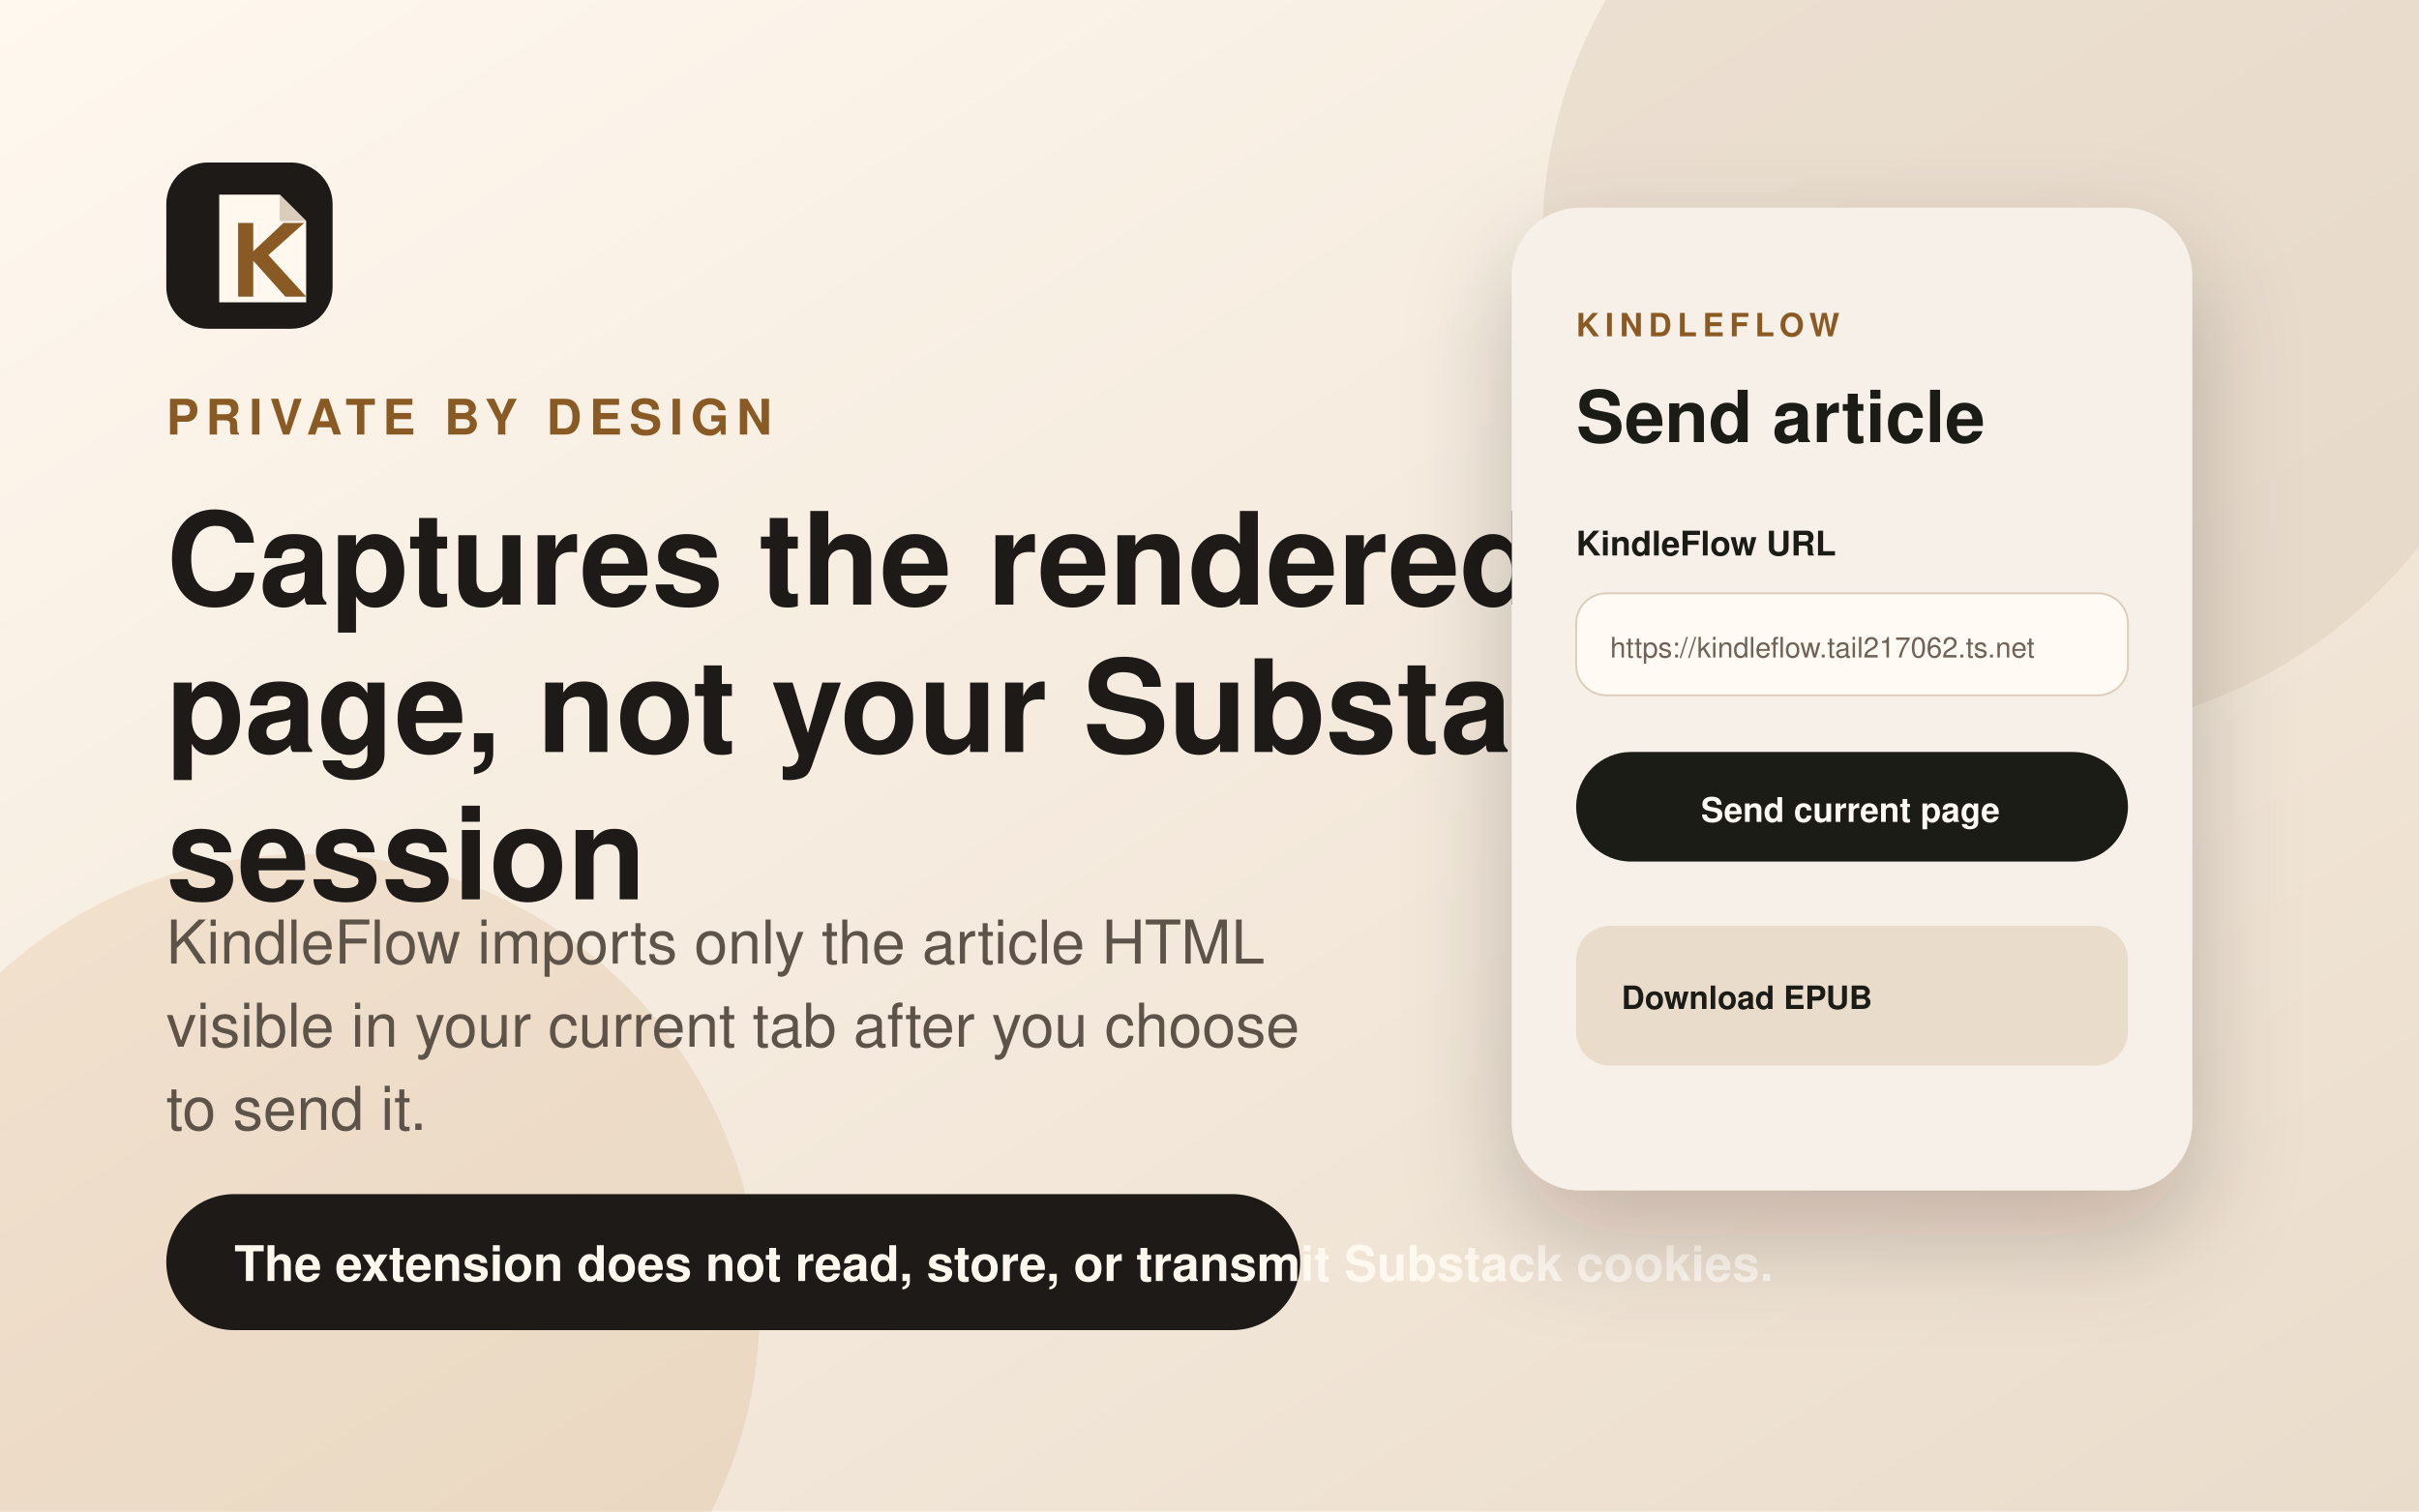
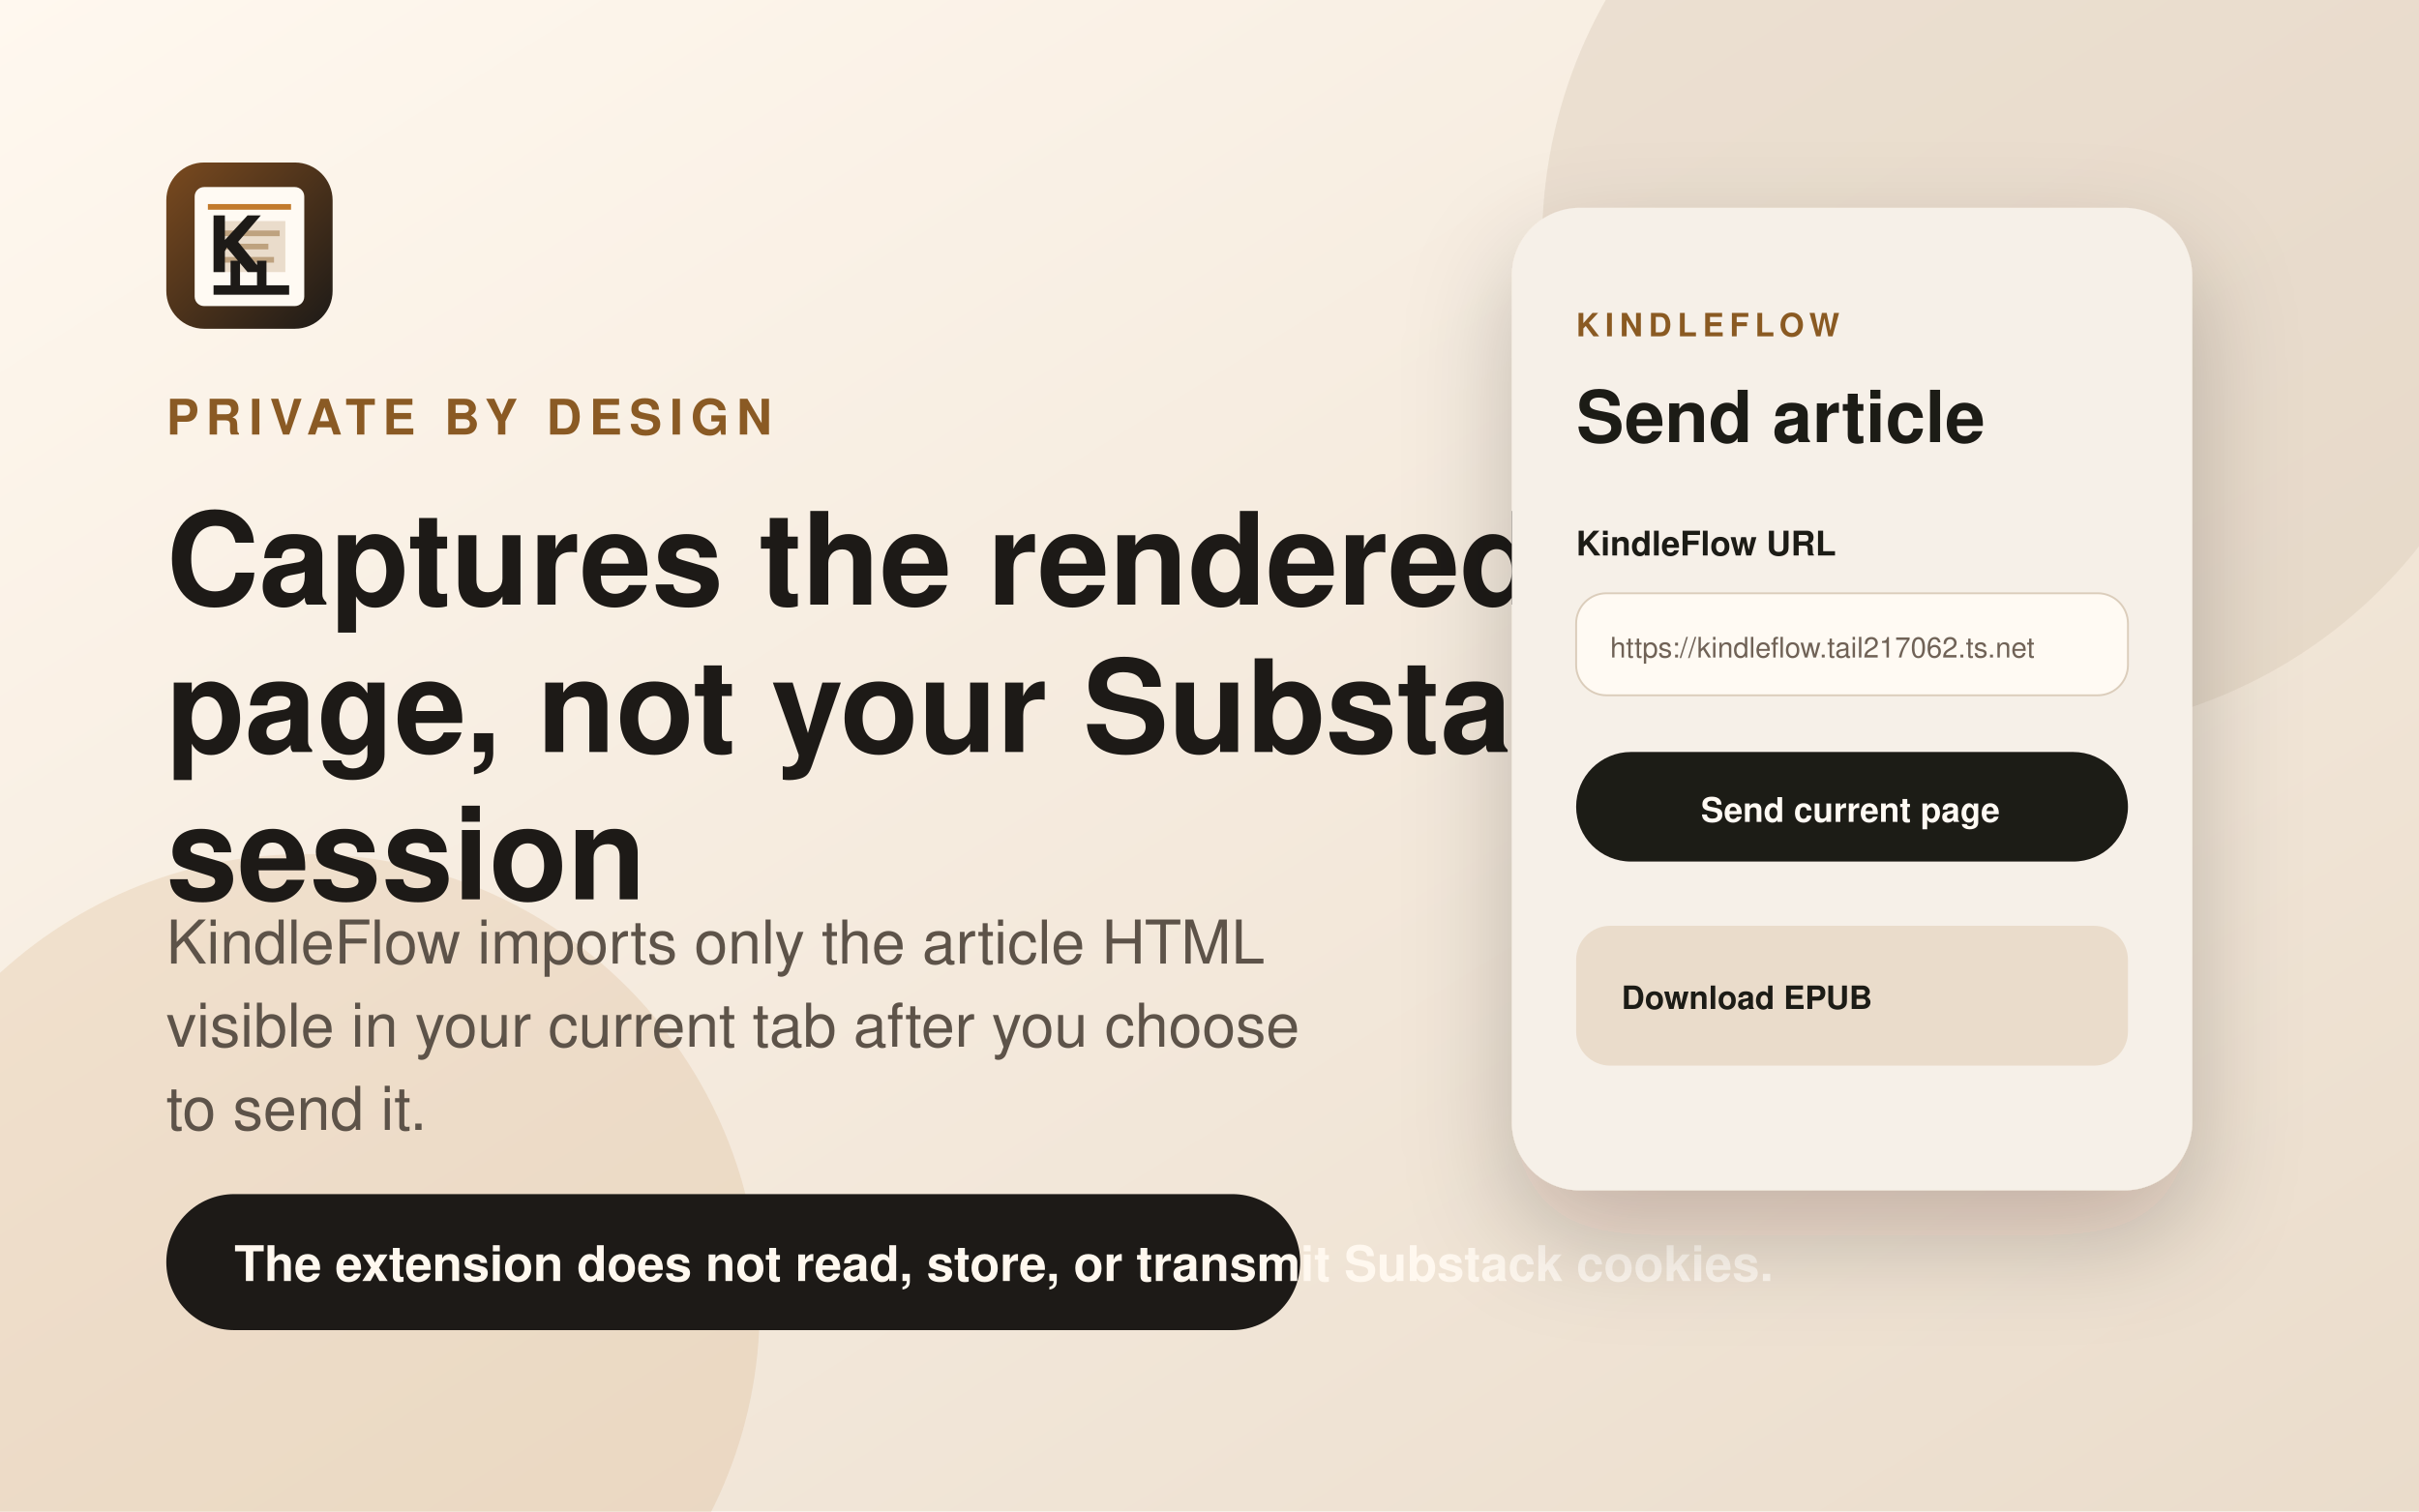
<svg xmlns="http://www.w3.org/2000/svg" width="1280" height="800" viewBox="0 0 1280 800">
  <defs>
    <linearGradient id="bg" x1="0" x2="1" y1="0" y2="1">
      <stop stop-color="#fff8ef" />
      <stop offset="1" stop-color="#eadccb" />
    </linearGradient>
    <filter id="shadow" x="-20%" y="-20%" width="140%" height="140%">
      <feDropShadow dx="0" dy="24" stdDeviation="28" flood-color="#1d1a17" flood-opacity=".22" />
    </filter>
+     <linearGradient id="logoBg" x1="0" x2="1" y1="0" y2="1">
+       <stop offset="0" stop-color="#7a4a1f" />
+       <stop offset="1" stop-color="#1d1a17" />
+     </linearGradient>
  </defs>
  <rect width="1280" height="800" fill="url(#bg)" />
  <circle cx="1076" cy="128" r="260" fill="#dbcdbb" opacity=".45" />
  <circle cx="162" cy="692" r="240" fill="#b26d23" opacity=".12" />
  <g transform="translate(88 86)">
-     <rect width="88" height="88" rx="22" fill="#1d1a17" />
-     <path fill="#fff8ef" d="M28 17h32l14 14v43H28z" />
-     <path fill="#dbcdbb" d="M60 17v14h14z" />
-     <path fill="#8a5a24" d="M38 32h8v15l16-15h11L54 49l20 22H63L46 52v19h-8z" />
+     <rect width="88" height="88" rx="20" fill="url(#logoBg)" />
+     <rect x="15" y="13" width="58" height="63" rx="5" fill="#fffaf3" />
+     <path d="M22 22h44v3H22z" fill="#c27a2c" />
+     <path d="M25 31h38v27H25z" fill="#eadccb" />
+     <path d="M29 36h31v3H29zm0 7h25v3H29zm0 7h28v3H29z" fill="#8a5a24" opacity=".45" />
+     <path d="M25 65h9V52h5v13h9V52h5v13h12v5H25v-5zm0-37h6v13l12-13h7L38 42l13 16h-8L32 45l-1 2v11h-6V28z" fill="#1d1a17" />
  </g>
  <text x="88" y="230" fill="#8a5a24" font-family="Helvetica" font-size="26" font-weight="800" letter-spacing="4">PRIVATE BY DESIGN</text>
  <text x="88" y="320" fill="#1d1a17" font-family="Helvetica" font-size="68" font-weight="900">
    <tspan x="88" y="320">Captures the rendered</tspan>
    <tspan x="88" y="398">page, not your Substack</tspan>
    <tspan x="88" y="476">session</tspan>
  </text>
  <text x="88" y="510" fill="#5d5349" font-family="Helvetica" font-size="32" font-weight="500">
    <tspan x="88" y="510">KindleFlow imports only the article HTML</tspan>
    <tspan x="88" y="554">visible in your current tab after you choose</tspan>
    <tspan x="88" y="598">to send it.</tspan>
  </text>
  <rect x="88" y="632" width="600" height="72" rx="36" fill="#1d1a17" />
  <text x="124" y="678" fill="#fff8ef" font-family="Helvetica" font-size="26" font-weight="800">The extension does not read, store, or transmit Substack cookies.</text>
  <g filter="url(#shadow)" transform="translate(800 110)">
    <rect width="360" height="520" rx="36" fill="#f6f0e8" />
    <text x="34" y="68" fill="#8a5a24" font-family="Helvetica" font-size="17" font-weight="900" letter-spacing="3">KINDLEFLOW</text>
    <text x="34" y="124" fill="#1d1a17" font-family="Helvetica" font-size="38" font-weight="900">Send article</text>
    <text x="34" y="184" fill="#1d1a17" font-family="Helvetica" font-size="18" font-weight="800">KindleFlow URL</text>
    <rect x="34" y="204" width="292" height="54" rx="16" fill="#fffaf3" stroke="#dbcdbb" />
    <text x="52" y="238" fill="#6f6257" font-family="Helvetica" font-size="15">https://kindleflow.tail217062.ts.net</text>
    <rect x="34" y="288" width="292" height="58" rx="29" fill="#1d1a17" />
    <text x="100" y="325" fill="#fffaf3" font-family="Helvetica" font-size="18" font-weight="800">Send current page</text>
    <rect x="34" y="380" width="292" height="74" rx="18" fill="#eadccb" />
    <text x="58" y="424" fill="#1d1a17" font-family="Helvetica" font-size="17" font-weight="800">Download EPUB</text>
  </g>
</svg>
